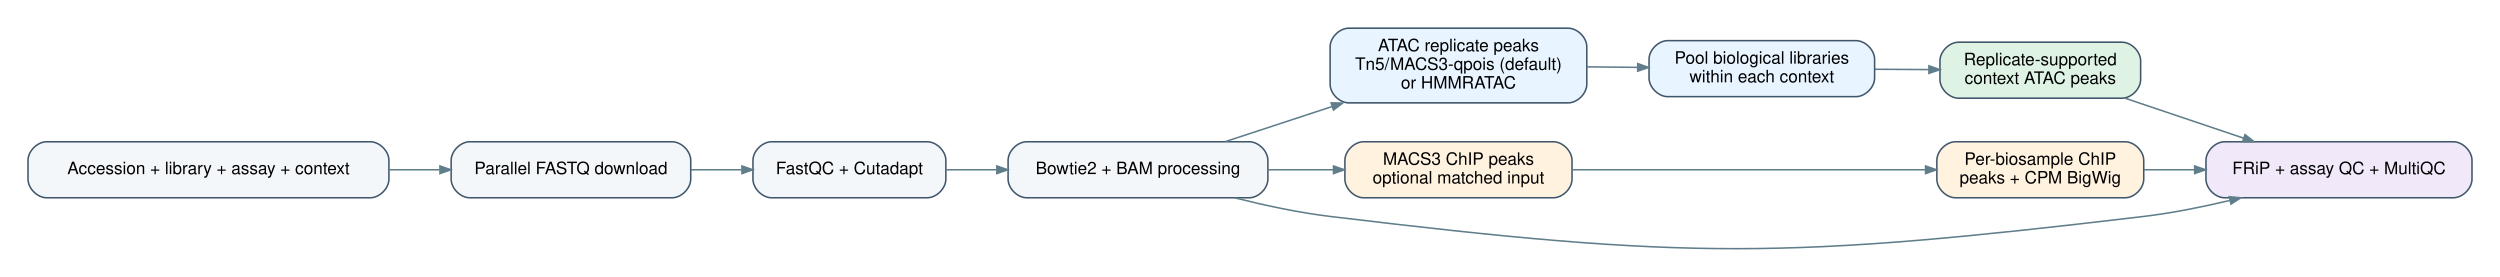
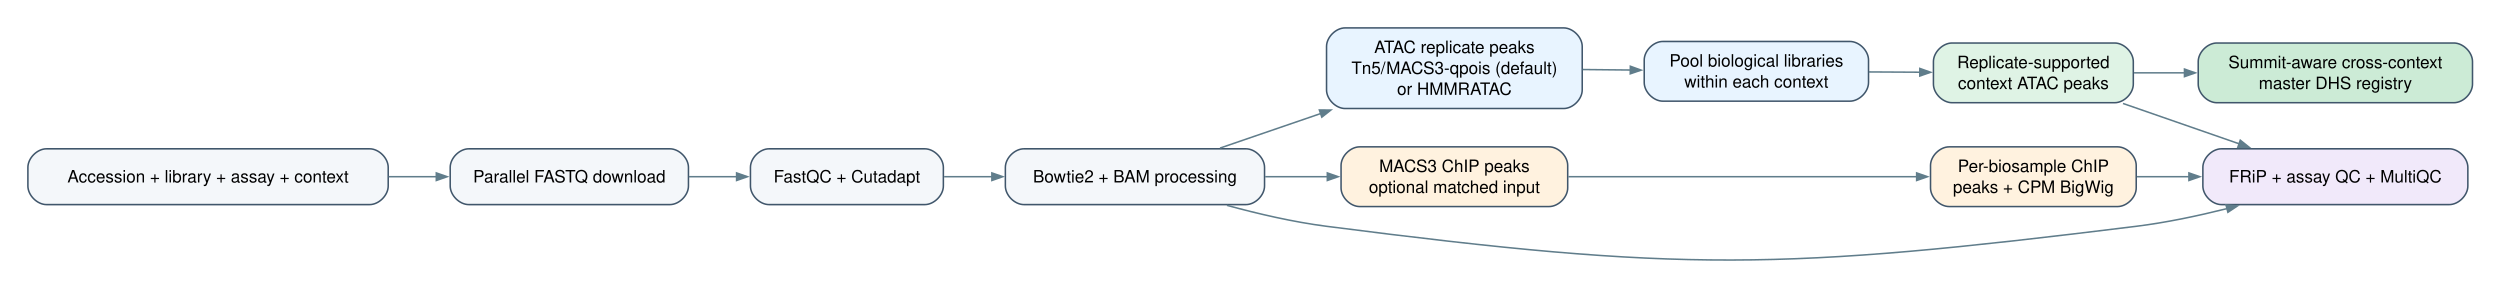
- <svg xmlns="http://www.w3.org/2000/svg" width="1607pt" height="178pt" viewBox="0.00 0.00 1607.00 177.75">
-   <g id="graph0" class="graph" transform="scale(1 1) rotate(0) translate(18 159.75)">
+ <svg xmlns="http://www.w3.org/2000/svg" width="1613pt" height="186pt" viewBox="0.00 0.00 1613.00 186.00">
+   <g id="graph0" class="graph" transform="scale(1 1) rotate(0) translate(18 167.84)">
    <g id="node1" class="node">
-       <path fill="#f4f7fa" stroke="#40566b" d="M220,-68.75C220,-68.75 12,-68.75 12,-68.75 6,-68.75 0,-62.75 0,-56.75 0,-56.75 0,-44.75 0,-44.75 0,-38.75 6,-32.75 12,-32.75 12,-32.75 220,-32.75 220,-32.75 226,-32.75 232,-38.75 232,-44.75 232,-44.75 232,-56.75 232,-56.75 232,-62.75 226,-68.75 220,-68.75" />
-       <text text-anchor="middle" x="116" y="-47.95" font-family="Helvetica,sans-Serif" font-size="11.00">Accession + library + assay + context</text>
+       <path fill="#f4f7fa" stroke="#40566b" d="M220.47,-71.83C220.47,-71.83 12,-71.83 12,-71.83 6,-71.83 0,-65.83 0,-59.83 0,-59.83 0,-47.83 0,-47.83 0,-41.83 6,-35.83 12,-35.83 12,-35.83 220.47,-35.83 220.47,-35.83 226.47,-35.83 232.47,-41.83 232.47,-47.83 232.47,-47.83 232.47,-59.83 232.47,-59.83 232.47,-65.83 226.47,-71.83 220.47,-71.83" />
+       <text xml:space="preserve" text-anchor="middle" x="116.23" y="-50.13" font-family="Helvetica,sans-Serif" font-size="11.00">Accession + library + assay + context</text>
    </g>
    <g id="node2" class="node">
-       <path fill="#f4f7fa" stroke="#40566b" d="M414,-68.75C414,-68.75 284,-68.75 284,-68.75 278,-68.75 272,-62.75 272,-56.75 272,-56.75 272,-44.75 272,-44.75 272,-38.75 278,-32.75 284,-32.75 284,-32.75 414,-32.75 414,-32.75 420,-32.75 426,-38.75 426,-44.75 426,-44.75 426,-56.75 426,-56.75 426,-62.75 420,-68.75 414,-68.75" />
-       <text text-anchor="middle" x="349" y="-47.95" font-family="Helvetica,sans-Serif" font-size="11.00">Parallel FASTQ download</text>
+       <path fill="#f4f7fa" stroke="#40566b" d="M414.19,-71.83C414.19,-71.83 284.47,-71.83 284.47,-71.83 278.47,-71.83 272.47,-65.83 272.47,-59.83 272.47,-59.83 272.47,-47.83 272.47,-47.83 272.47,-41.83 278.47,-35.83 284.47,-35.83 284.47,-35.83 414.19,-35.83 414.19,-35.83 420.19,-35.83 426.19,-41.83 426.19,-47.83 426.19,-47.83 426.19,-59.83 426.19,-59.83 426.19,-65.83 420.19,-71.83 414.19,-71.83" />
+       <text xml:space="preserve" text-anchor="middle" x="349.33" y="-50.13" font-family="Helvetica,sans-Serif" font-size="11.00">Parallel FASTQ download</text>
    </g>
    <g id="edge1" class="edge">
-       <path fill="none" stroke="#607d8b" d="M232.16,-50.75C243.09,-50.75 254.02,-50.75 264.56,-50.75" />
-       <polygon fill="#607d8b" stroke="#607d8b" points="264.8,-53.2 271.8,-50.75 264.8,-48.3 264.8,-53.2" />
+       <path fill="none" stroke="#607d8b" d="M232.78,-53.83C243.18,-53.83 253.59,-53.83 263.65,-53.83" />
+       <polygon fill="#607d8b" stroke="#607d8b" points="263.51,-56.28 270.51,-53.83 263.51,-51.38 263.51,-56.28" />
    </g>
    <g id="node3" class="node">
-       <path fill="#f4f7fa" stroke="#40566b" d="M578,-68.75C578,-68.75 478,-68.75 478,-68.75 472,-68.75 466,-62.75 466,-56.75 466,-56.75 466,-44.75 466,-44.75 466,-38.75 472,-32.75 478,-32.75 478,-32.75 578,-32.75 578,-32.75 584,-32.75 590,-38.75 590,-44.75 590,-44.75 590,-56.75 590,-56.75 590,-62.75 584,-68.75 578,-68.75" />
-       <text text-anchor="middle" x="528" y="-47.95" font-family="Helvetica,sans-Serif" font-size="11.00">FastQC + Cutadapt</text>
+       <path fill="#f4f7fa" stroke="#40566b" d="M578.66,-71.83C578.66,-71.83 478.19,-71.83 478.19,-71.83 472.19,-71.83 466.19,-65.83 466.19,-59.83 466.19,-59.83 466.19,-47.83 466.19,-47.83 466.19,-41.83 472.19,-35.83 478.19,-35.83 478.19,-35.83 578.66,-35.83 578.66,-35.83 584.66,-35.83 590.66,-41.83 590.66,-47.83 590.66,-47.83 590.66,-59.83 590.66,-59.83 590.66,-65.83 584.66,-71.83 578.66,-71.83" />
+       <text xml:space="preserve" text-anchor="middle" x="528.42" y="-50.13" font-family="Helvetica,sans-Serif" font-size="11.00">FastQC + Cutadapt</text>
    </g>
    <g id="edge2" class="edge">
-       <path fill="none" stroke="#607d8b" d="M426.09,-50.75C436.9,-50.75 447.96,-50.75 458.62,-50.75" />
-       <polygon fill="#607d8b" stroke="#607d8b" points="458.92,-53.2 465.92,-50.75 458.92,-48.3 458.92,-53.2" />
+       <path fill="none" stroke="#607d8b" d="M426.46,-53.83C436.72,-53.83 447.2,-53.83 457.34,-53.83" />
+       <polygon fill="#607d8b" stroke="#607d8b" points="457.25,-56.28 464.25,-53.83 457.25,-51.38 457.25,-56.28" />
    </g>
    <g id="node4" class="node">
-       <path fill="#f4f7fa" stroke="#40566b" d="M785,-68.75C785,-68.75 642,-68.75 642,-68.75 636,-68.75 630,-62.75 630,-56.75 630,-56.75 630,-44.75 630,-44.75 630,-38.75 636,-32.75 642,-32.75 642,-32.75 785,-32.75 785,-32.75 791,-32.75 797,-38.75 797,-44.75 797,-44.75 797,-56.75 797,-56.75 797,-62.75 791,-68.75 785,-68.75" />
-       <text text-anchor="middle" x="713.5" y="-47.95" font-family="Helvetica,sans-Serif" font-size="11.00">Bowtie2 + BAM processing</text>
+       <path fill="#f4f7fa" stroke="#40566b" d="M785.88,-71.83C785.88,-71.83 642.66,-71.83 642.66,-71.83 636.66,-71.83 630.66,-65.83 630.66,-59.83 630.66,-59.83 630.66,-47.83 630.66,-47.83 630.66,-41.83 636.66,-35.83 642.66,-35.83 642.66,-35.83 785.88,-35.83 785.88,-35.83 791.88,-35.83 797.88,-41.83 797.88,-47.83 797.88,-47.83 797.88,-59.83 797.88,-59.83 797.88,-65.83 791.88,-71.83 785.88,-71.83" />
+       <text xml:space="preserve" text-anchor="middle" x="714.27" y="-50.13" font-family="Helvetica,sans-Serif" font-size="11.00">Bowtie2 + BAM processing</text>
    </g>
    <g id="edge3" class="edge">
-       <path fill="none" stroke="#607d8b" d="M590.1,-50.75C600.54,-50.75 611.57,-50.75 622.56,-50.75" />
-       <polygon fill="#607d8b" stroke="#607d8b" points="622.78,-53.2 629.78,-50.75 622.78,-48.3 622.78,-53.2" />
+       <path fill="none" stroke="#607d8b" d="M591.15,-53.83C601.11,-53.83 611.61,-53.83 622.08,-53.83" />
+       <polygon fill="#607d8b" stroke="#607d8b" points="621.96,-56.28 628.96,-53.83 621.96,-51.38 621.96,-56.28" />
    </g>
    <g id="node5" class="node">
-       <path fill="#e8f4ff" stroke="#40566b" d="M990,-141.75C990,-141.75 849,-141.75 849,-141.75 843,-141.75 837,-135.75 837,-129.75 837,-129.75 837,-105.75 837,-105.75 837,-99.75 843,-93.75 849,-93.75 849,-93.75 990,-93.75 990,-93.75 996,-93.75 1002,-99.75 1002,-105.75 1002,-105.75 1002,-129.75 1002,-129.75 1002,-135.75 996,-141.75 990,-141.75" />
-       <text text-anchor="middle" x="919.5" y="-126.95" font-family="Helvetica,sans-Serif" font-size="11.00">ATAC replicate peaks</text>
-       <text text-anchor="middle" x="919.5" y="-114.95" font-family="Helvetica,sans-Serif" font-size="11.00">Tn5/MACS3-qpois (default)</text>
-       <text text-anchor="middle" x="919.5" y="-102.95" font-family="Helvetica,sans-Serif" font-size="11.00">or HMMRATAC</text>
+       <path fill="#e8f4ff" stroke="#40566b" d="M990.85,-149.84C990.85,-149.84 849.88,-149.84 849.88,-149.84 843.88,-149.84 837.88,-143.84 837.88,-137.84 837.88,-137.84 837.88,-109.82 837.88,-109.82 837.88,-103.82 843.88,-97.82 849.88,-97.82 849.88,-97.82 990.85,-97.82 990.85,-97.82 996.85,-97.82 1002.85,-103.82 1002.85,-109.82 1002.85,-109.82 1002.85,-137.84 1002.85,-137.84 1002.85,-143.84 996.85,-149.84 990.85,-149.84" />
+       <text xml:space="preserve" text-anchor="middle" x="920.37" y="-133.63" font-family="Helvetica,sans-Serif" font-size="11.00">ATAC replicate peaks</text>
+       <text xml:space="preserve" text-anchor="middle" x="920.37" y="-120.13" font-family="Helvetica,sans-Serif" font-size="11.00">Tn5/MACS3-qpois (default)</text>
+       <text xml:space="preserve" text-anchor="middle" x="920.37" y="-106.63" font-family="Helvetica,sans-Serif" font-size="11.00">or HMMRATAC</text>
    </g>
    <g id="edge4" class="edge">
-       <path fill="none" stroke="#607d8b" d="M769.44,-68.79C790.6,-75.74 815.22,-83.83 838.28,-91.4" />
-       <polygon fill="#607d8b" stroke="#607d8b" points="837.64,-93.77 845.06,-93.63 839.17,-89.12 837.64,-93.77" />
+       <path fill="none" stroke="#607d8b" d="M769.16,-72.31C789.04,-79.13 812.08,-87.04 834.06,-94.57" />
+       <polygon fill="#607d8b" stroke="#607d8b" points="833.25,-96.89 840.67,-96.84 834.84,-92.25 833.25,-96.89" />
+     </g>
+     <g id="node9" class="node">
+       <path fill="#fff2df" stroke="#40566b" d="M981.48,-73.09C981.48,-73.09 859.25,-73.09 859.25,-73.09 853.25,-73.09 847.25,-67.09 847.25,-61.09 847.25,-61.09 847.25,-46.57 847.25,-46.57 847.25,-40.57 853.25,-34.57 859.25,-34.57 859.25,-34.57 981.48,-34.57 981.48,-34.57 987.48,-34.57 993.48,-40.57 993.48,-46.57 993.48,-46.57 993.48,-61.09 993.48,-61.09 993.48,-67.09 987.48,-73.09 981.48,-73.09" />
+       <text xml:space="preserve" text-anchor="middle" x="920.37" y="-56.88" font-family="Helvetica,sans-Serif" font-size="11.00">MACS3 ChIP peaks</text>
+       <text xml:space="preserve" text-anchor="middle" x="920.37" y="-43.38" font-family="Helvetica,sans-Serif" font-size="11.00">optional matched input</text>
+     </g>
+     <g id="edge8" class="edge">
+       <path fill="none" stroke="#607d8b" d="M798.28,-53.83C811.63,-53.83 825.42,-53.83 838.71,-53.83" />
+       <polygon fill="#607d8b" stroke="#607d8b" points="838.39,-56.28 845.39,-53.83 838.39,-51.38 838.39,-56.28" />
+     </g>
+     <g id="node11" class="node">
+       <path fill="#f1e9fa" stroke="#40566b" d="M1562.26,-71.83C1562.26,-71.83 1415.29,-71.83 1415.29,-71.83 1409.29,-71.83 1403.29,-65.83 1403.29,-59.83 1403.29,-59.83 1403.29,-47.83 1403.29,-47.83 1403.29,-41.83 1409.29,-35.83 1415.29,-35.83 1415.29,-35.83 1562.26,-35.83 1562.26,-35.83 1568.26,-35.83 1574.26,-41.83 1574.26,-47.83 1574.26,-47.83 1574.26,-59.83 1574.26,-59.83 1574.26,-65.83 1568.26,-71.83 1562.26,-71.83" />
+       <text xml:space="preserve" text-anchor="middle" x="1488.78" y="-50.13" font-family="Helvetica,sans-Serif" font-size="11.00">FRiP + assay QC + MultiQC</text>
+     </g>
+     <g id="edge10" class="edge">
+       <path fill="none" stroke="#607d8b" d="M773.61,-35.36C793.75,-29.85 816.61,-24.56 837.88,-21.83 1068.17,7.73 1129.86,6.65 1360.29,-21.83 1379.52,-24.21 1400.03,-28.53 1418.84,-33.24" />
+       <polygon fill="#607d8b" stroke="#607d8b" points="1418.22,-35.61 1425.61,-34.98 1419.44,-30.87 1418.22,-35.61" />
+     </g>
+     <g id="node6" class="node">
+       <path fill="#e8f4ff" stroke="#40566b" d="M1175.57,-141.09C1175.57,-141.09 1054.85,-141.09 1054.85,-141.09 1048.85,-141.09 1042.85,-135.09 1042.85,-129.09 1042.85,-129.09 1042.85,-114.57 1042.85,-114.57 1042.85,-108.57 1048.85,-102.57 1054.85,-102.57 1054.85,-102.57 1175.57,-102.57 1175.57,-102.57 1181.57,-102.57 1187.57,-108.57 1187.57,-114.57 1187.57,-114.57 1187.57,-129.09 1187.57,-129.09 1187.57,-135.09 1181.57,-141.09 1175.57,-141.09" />
+       <text xml:space="preserve" text-anchor="middle" x="1115.21" y="-124.88" font-family="Helvetica,sans-Serif" font-size="11.00">Pool biological libraries</text>
+       <text xml:space="preserve" text-anchor="middle" x="1115.21" y="-111.38" font-family="Helvetica,sans-Serif" font-size="11.00">within each context</text>
+     </g>
+     <g id="edge5" class="edge">
+       <path fill="none" stroke="#607d8b" d="M1003.15,-122.98C1013.33,-122.88 1023.74,-122.77 1033.91,-122.66" />
+       <polygon fill="#607d8b" stroke="#607d8b" points="1033.89,-125.11 1040.86,-122.59 1033.84,-120.21 1033.89,-125.11" />
+     </g>
+     <g id="node7" class="node">
+       <path fill="#dff3e5" stroke="#40566b" d="M1346.41,-140.09C1346.41,-140.09 1241.45,-140.09 1241.45,-140.09 1235.45,-140.09 1229.45,-134.09 1229.45,-128.09 1229.45,-128.09 1229.45,-113.57 1229.45,-113.57 1229.45,-107.57 1235.45,-101.57 1241.45,-101.57 1241.45,-101.57 1346.41,-101.57 1346.41,-101.57 1352.41,-101.57 1358.41,-107.57 1358.41,-113.57 1358.41,-113.57 1358.41,-128.09 1358.41,-128.09 1358.41,-134.09 1352.41,-140.09 1346.41,-140.09" />
+       <text xml:space="preserve" text-anchor="middle" x="1293.93" y="-123.88" font-family="Helvetica,sans-Serif" font-size="11.00">Replicate-supported</text>
+       <text xml:space="preserve" text-anchor="middle" x="1293.93" y="-110.38" font-family="Helvetica,sans-Serif" font-size="11.00">context ATAC peaks</text>
+     </g>
+     <g id="edge6" class="edge">
+       <path fill="none" stroke="#607d8b" d="M1187.83,-121.43C1198.74,-121.36 1209.99,-121.3 1220.9,-121.24" />
+       <polygon fill="#607d8b" stroke="#607d8b" points="1220.67,-123.69 1227.66,-121.2 1220.64,-118.79 1220.67,-123.69" />
    </g>
    <g id="node8" class="node">
-       <path fill="#fff2df" stroke="#40566b" d="M980.5,-68.75C980.5,-68.75 858.5,-68.75 858.5,-68.75 852.5,-68.75 846.5,-62.75 846.5,-56.75 846.5,-56.75 846.5,-44.75 846.5,-44.75 846.5,-38.75 852.5,-32.75 858.5,-32.75 858.5,-32.75 980.5,-32.75 980.5,-32.75 986.5,-32.75 992.5,-38.75 992.5,-44.75 992.5,-44.75 992.5,-56.75 992.5,-56.75 992.5,-62.75 986.5,-68.75 980.5,-68.75" />
-       <text text-anchor="middle" x="919.5" y="-53.95" font-family="Helvetica,sans-Serif" font-size="11.00">MACS3 ChIP peaks</text>
-       <text text-anchor="middle" x="919.5" y="-41.95" font-family="Helvetica,sans-Serif" font-size="11.00">optional matched input</text>
+       <path fill="#ccebd6" stroke="#40566b" d="M1565.26,-140.09C1565.26,-140.09 1412.29,-140.09 1412.29,-140.09 1406.29,-140.09 1400.29,-134.09 1400.29,-128.09 1400.29,-128.09 1400.29,-113.57 1400.29,-113.57 1400.29,-107.57 1406.29,-101.57 1412.29,-101.57 1412.29,-101.57 1565.26,-101.57 1565.26,-101.57 1571.26,-101.57 1577.26,-107.57 1577.26,-113.57 1577.26,-113.57 1577.26,-128.09 1577.26,-128.09 1577.26,-134.09 1571.26,-140.09 1565.26,-140.09" />
+       <text xml:space="preserve" text-anchor="middle" x="1488.78" y="-123.88" font-family="Helvetica,sans-Serif" font-size="11.00">Summit-aware cross-context</text>
+       <text xml:space="preserve" text-anchor="middle" x="1488.78" y="-110.38" font-family="Helvetica,sans-Serif" font-size="11.00">master DHS registry</text>
    </g>
    <g id="edge7" class="edge">
-       <path fill="none" stroke="#607d8b" d="M797.18,-50.75C811.01,-50.75 825.32,-50.75 839.07,-50.75" />
-       <polygon fill="#607d8b" stroke="#607d8b" points="839.19,-53.2 846.19,-50.75 839.19,-48.3 839.19,-53.2" />
+       <path fill="none" stroke="#607d8b" d="M1358.88,-120.83C1369.36,-120.83 1380.43,-120.83 1391.49,-120.83" />
+       <polygon fill="#607d8b" stroke="#607d8b" points="1391.42,-123.28 1398.42,-120.83 1391.42,-118.38 1391.42,-123.28" />
+     </g>
+     <g id="edge11" class="edge">
+       <path fill="none" stroke="#607d8b" d="M1351.75,-101.09C1375.3,-92.91 1402.68,-83.4 1426.67,-75.06" />
+       <polygon fill="#607d8b" stroke="#607d8b" points="1427.43,-77.39 1433.23,-72.78 1425.82,-72.76 1427.43,-77.39" />
    </g>
    <g id="node10" class="node">
-       <path fill="#f1e9fa" stroke="#40566b" d="M1559,-68.75C1559,-68.75 1412,-68.75 1412,-68.75 1406,-68.75 1400,-62.75 1400,-56.75 1400,-56.75 1400,-44.75 1400,-44.75 1400,-38.75 1406,-32.75 1412,-32.75 1412,-32.75 1559,-32.75 1559,-32.75 1565,-32.75 1571,-38.75 1571,-44.75 1571,-44.75 1571,-56.75 1571,-56.75 1571,-62.75 1565,-68.75 1559,-68.75" />
-       <text text-anchor="middle" x="1485.5" y="-47.95" font-family="Helvetica,sans-Serif" font-size="11.00">FRiP + assay QC + MultiQC</text>
+       <path fill="#fff2df" stroke="#40566b" d="M1348.29,-73.09C1348.29,-73.09 1239.57,-73.09 1239.57,-73.09 1233.57,-73.09 1227.57,-67.09 1227.57,-61.09 1227.57,-61.09 1227.57,-46.57 1227.57,-46.57 1227.57,-40.57 1233.57,-34.57 1239.57,-34.57 1239.57,-34.57 1348.29,-34.57 1348.29,-34.57 1354.29,-34.57 1360.29,-40.57 1360.29,-46.57 1360.29,-46.57 1360.29,-61.09 1360.29,-61.09 1360.29,-67.09 1354.29,-73.09 1348.29,-73.09" />
+       <text xml:space="preserve" text-anchor="middle" x="1293.93" y="-56.88" font-family="Helvetica,sans-Serif" font-size="11.00">Per-biosample ChIP</text>
+       <text xml:space="preserve" text-anchor="middle" x="1293.93" y="-43.38" font-family="Helvetica,sans-Serif" font-size="11.00">peaks + CPM BigWig</text>
    </g>
    <g id="edge9" class="edge">
-       <path fill="none" stroke="#607d8b" d="M775.66,-32.72C795.09,-27.82 816.78,-23.19 837,-20.75 1067.77,7.1 1129.18,6.67 1360,-20.75 1378.13,-22.9 1397.43,-26.76 1415.3,-31.01" />
-       <polygon fill="#607d8b" stroke="#607d8b" points="1414.95,-33.45 1422.33,-32.72 1416.1,-28.68 1414.95,-33.45" />
+       <path fill="none" stroke="#607d8b" d="M993.89,-53.83C1058.8,-53.83 1153.54,-53.83 1218.91,-53.83" />
+       <polygon fill="#607d8b" stroke="#607d8b" points="1218.62,-56.28 1225.62,-53.83 1218.62,-51.38 1218.62,-56.28" />
    </g>
-     <g id="node6" class="node">
-       <path fill="#e8f4ff" stroke="#40566b" d="M1175,-133.75C1175,-133.75 1054,-133.75 1054,-133.75 1048,-133.75 1042,-127.75 1042,-121.75 1042,-121.75 1042,-109.75 1042,-109.75 1042,-103.75 1048,-97.75 1054,-97.75 1054,-97.75 1175,-97.75 1175,-97.75 1181,-97.75 1187,-103.75 1187,-109.75 1187,-109.75 1187,-121.75 1187,-121.75 1187,-127.75 1181,-133.75 1175,-133.75" />
-       <text text-anchor="middle" x="1114.5" y="-118.95" font-family="Helvetica,sans-Serif" font-size="11.00">Pool biological libraries</text>
-       <text text-anchor="middle" x="1114.5" y="-106.95" font-family="Helvetica,sans-Serif" font-size="11.00">within each context</text>
-     </g>
-     <g id="edge5" class="edge">
-       <path fill="none" stroke="#607d8b" d="M1002.07,-116.91C1012.87,-116.79 1023.93,-116.68 1034.68,-116.57" />
-       <polygon fill="#607d8b" stroke="#607d8b" points="1034.73,-119.02 1041.7,-116.49 1034.68,-114.12 1034.73,-119.02" />
-     </g>
-     <g id="node7" class="node">
-       <path fill="#dff3e5" stroke="#40566b" d="M1346,-132.75C1346,-132.75 1241,-132.75 1241,-132.75 1235,-132.75 1229,-126.75 1229,-120.75 1229,-120.75 1229,-108.75 1229,-108.75 1229,-102.75 1235,-96.75 1241,-96.75 1241,-96.75 1346,-96.75 1346,-96.75 1352,-96.75 1358,-102.75 1358,-108.75 1358,-108.75 1358,-120.75 1358,-120.75 1358,-126.75 1352,-132.75 1346,-132.75" />
-       <text text-anchor="middle" x="1293.5" y="-117.95" font-family="Helvetica,sans-Serif" font-size="11.00">Replicate-supported</text>
-       <text text-anchor="middle" x="1293.5" y="-105.95" font-family="Helvetica,sans-Serif" font-size="11.00">context ATAC peaks</text>
-     </g>
-     <g id="edge6" class="edge">
-       <path fill="none" stroke="#607d8b" d="M1187.24,-115.35C1198.67,-115.28 1210.48,-115.21 1221.88,-115.15" />
-       <polygon fill="#607d8b" stroke="#607d8b" points="1221.93,-117.6 1228.92,-115.11 1221.91,-112.7 1221.93,-117.6" />
-     </g>
-     <g id="edge10" class="edge">
-       <path fill="none" stroke="#607d8b" d="M1348.18,-96.67C1371.86,-88.69 1399.78,-79.29 1424.17,-71.07" />
-       <polygon fill="#607d8b" stroke="#607d8b" points="1425.1,-73.35 1430.95,-68.79 1423.53,-68.7 1425.1,-73.35" />
-     </g>
-     <g id="node9" class="node">
-       <path fill="#fff2df" stroke="#40566b" d="M1348,-68.75C1348,-68.75 1239,-68.75 1239,-68.75 1233,-68.75 1227,-62.75 1227,-56.75 1227,-56.75 1227,-44.75 1227,-44.75 1227,-38.75 1233,-32.75 1239,-32.75 1239,-32.75 1348,-32.75 1348,-32.75 1354,-32.75 1360,-38.75 1360,-44.75 1360,-44.75 1360,-56.75 1360,-56.75 1360,-62.75 1354,-68.75 1348,-68.75" />
-       <text text-anchor="middle" x="1293.5" y="-53.95" font-family="Helvetica,sans-Serif" font-size="11.00">Per-biosample ChIP</text>
-       <text text-anchor="middle" x="1293.5" y="-41.95" font-family="Helvetica,sans-Serif" font-size="11.00">peaks + CPM BigWig</text>
-     </g>
-     <g id="edge8" class="edge">
-       <path fill="none" stroke="#607d8b" d="M992.67,-50.75C1058.11,-50.75 1154.09,-50.75 1219.72,-50.75" />
-       <polygon fill="#607d8b" stroke="#607d8b" points="1219.77,-53.2 1226.77,-50.75 1219.77,-48.3 1219.77,-53.2" />
-     </g>
-     <g id="edge11" class="edge">
-       <path fill="none" stroke="#607d8b" d="M1360.15,-50.75C1370.62,-50.75 1381.62,-50.75 1392.57,-50.75" />
-       <polygon fill="#607d8b" stroke="#607d8b" points="1392.74,-53.2 1399.74,-50.75 1392.74,-48.3 1392.74,-53.2" />
+     <g id="edge12" class="edge">
+       <path fill="none" stroke="#607d8b" d="M1360.76,-53.83C1371.64,-53.83 1383.11,-53.83 1394.52,-53.83" />
+       <polygon fill="#607d8b" stroke="#607d8b" points="1394.3,-56.28 1401.3,-53.83 1394.3,-51.38 1394.3,-56.28" />
    </g>
  </g>
</svg>
